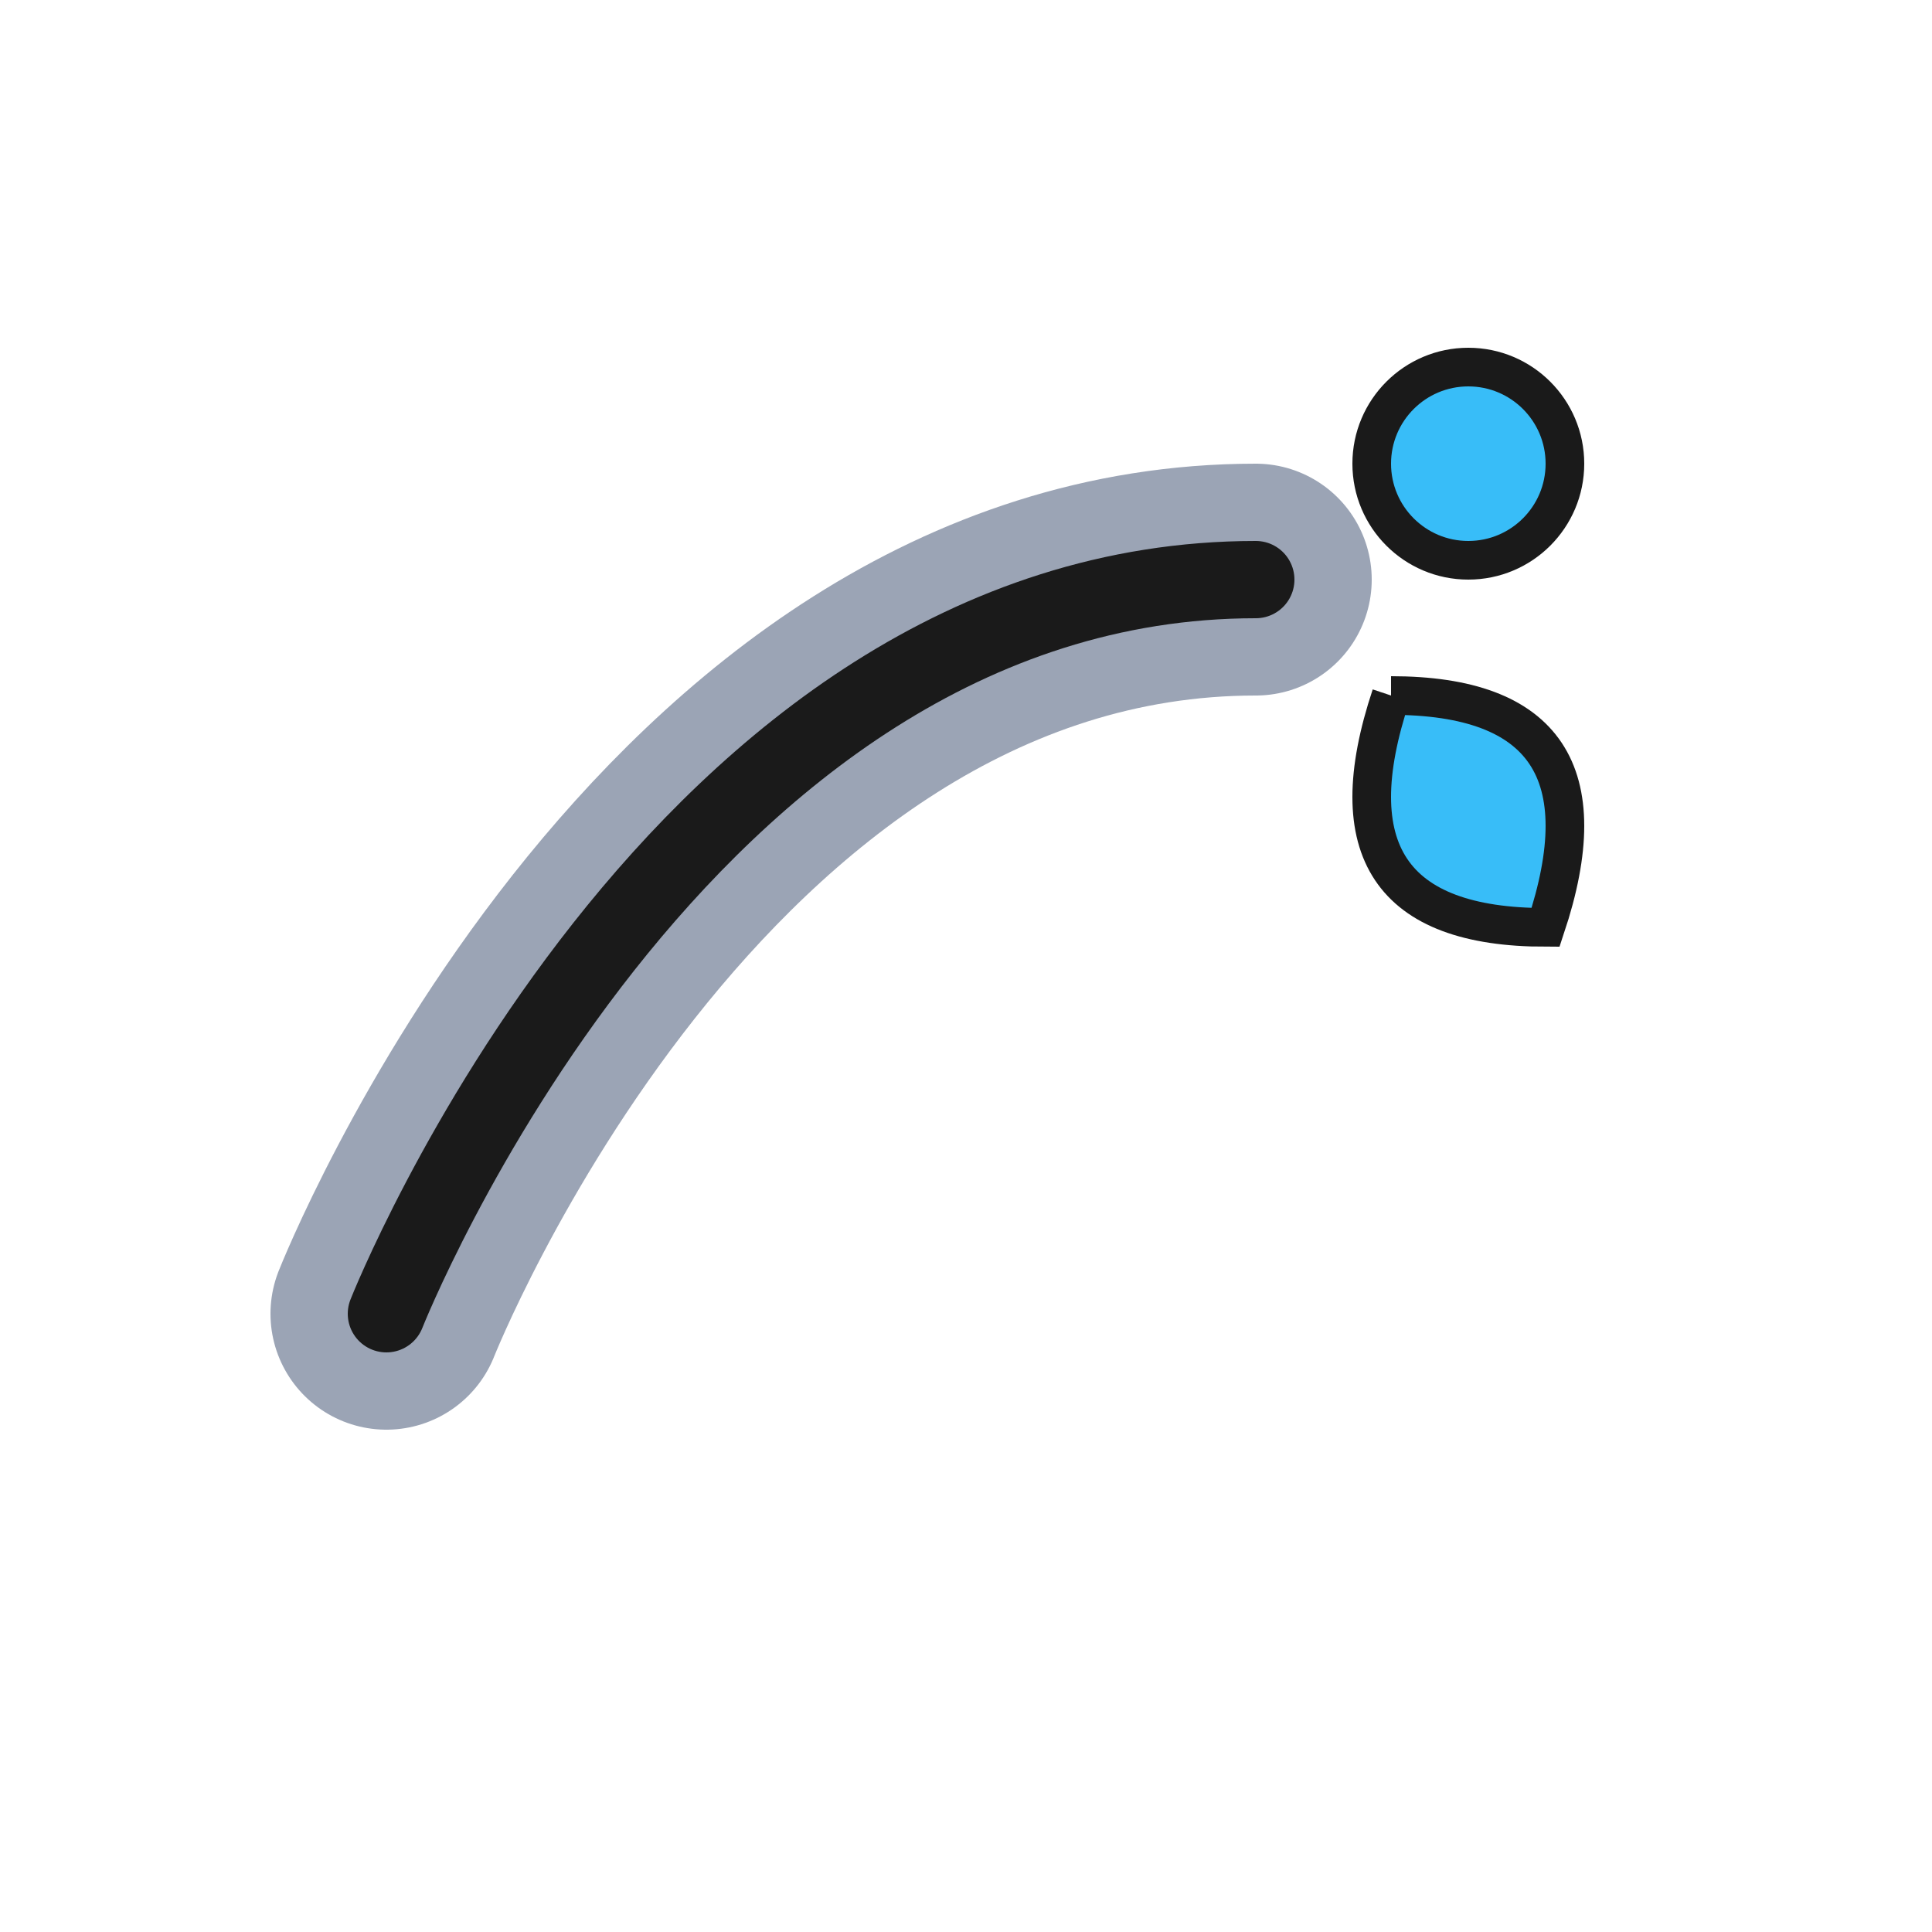
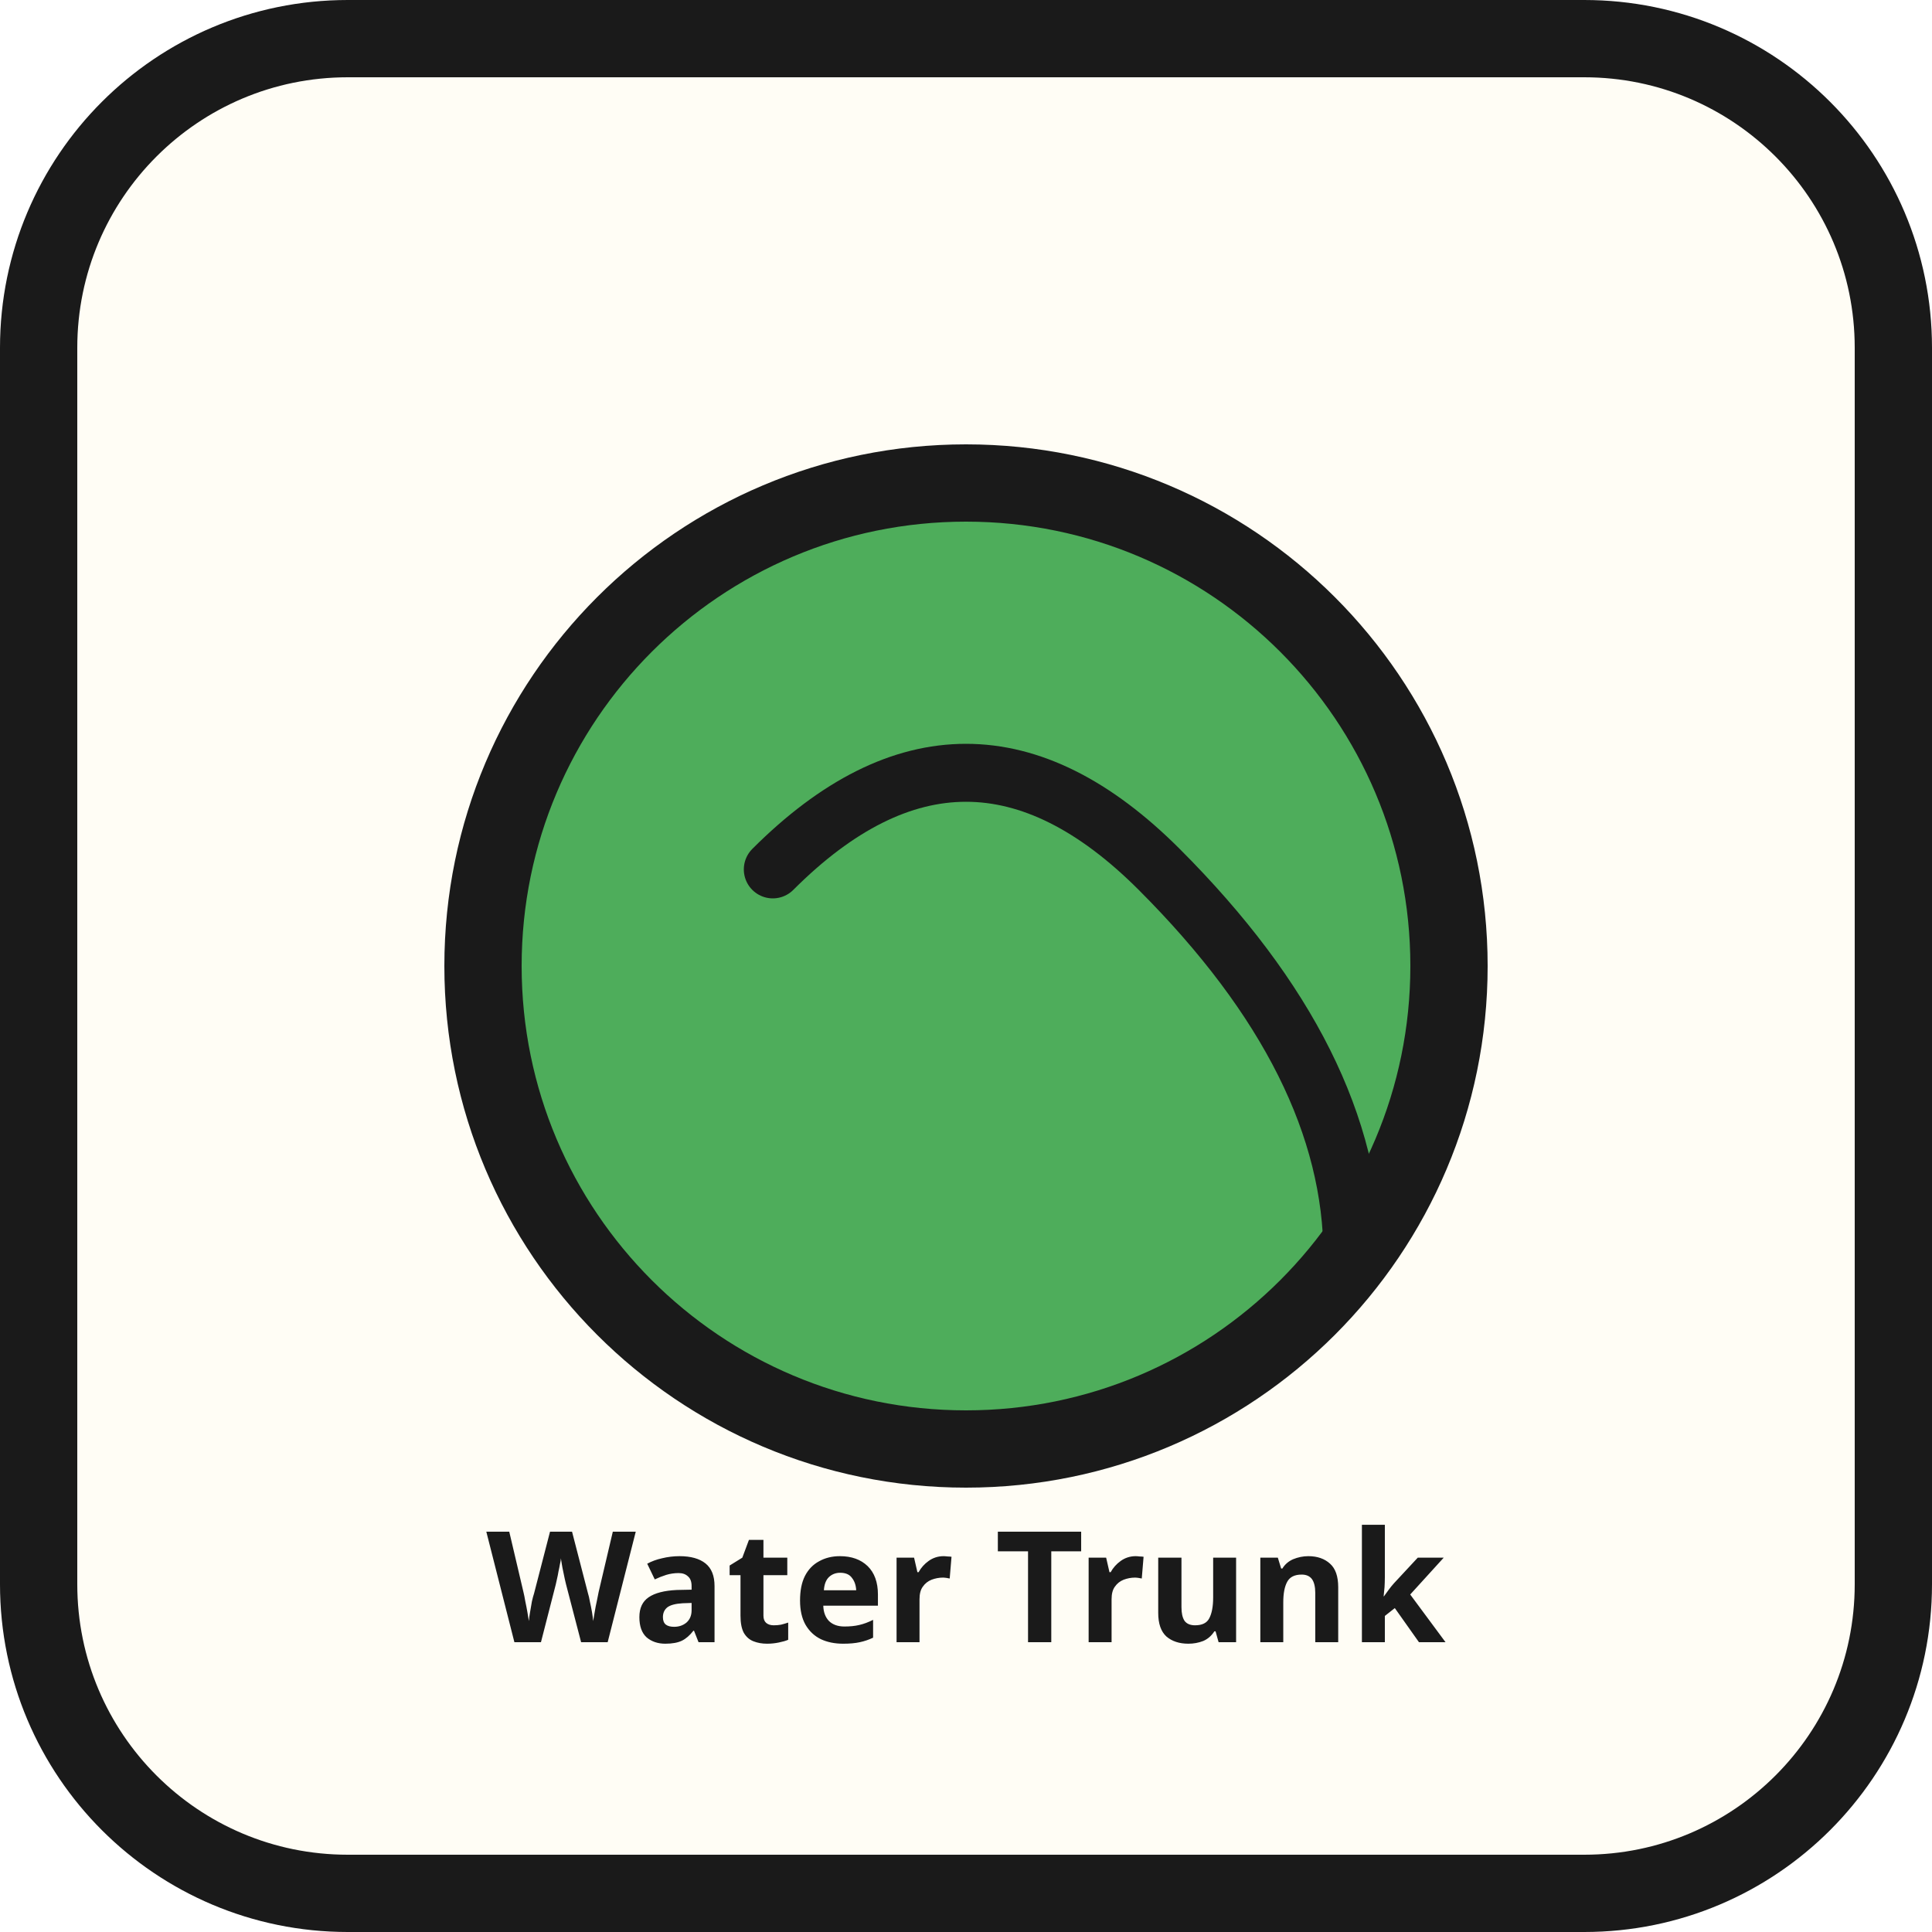
- <svg xmlns="http://www.w3.org/2000/svg" viewBox="0 0 100 100" width="100%" height="100%">
-   <path d="M20,68 C20,68 35,30 65,30" stroke="#9BA4B5" stroke-width="12" fill="none" stroke-linecap="round" />
-   <path d="M20,68 C20,68 35,30 65,30" stroke="#1A1A1A" stroke-width="4" fill="none" stroke-linecap="round" />
-   <circle cx="76" cy="24" r="5" fill="#38BDF8" stroke="#1A1A1A" stroke-width="2" />
-   <path d="M72,36 Q84,36 80,48 Q68,48 72,36" fill="#38BDF8" stroke="#1A1A1A" stroke-width="2" />
+ <svg xmlns="http://www.w3.org/2000/svg" viewBox="0 0 100 100" width="100" height="100">
+   <rect x="2" y="2" width="96" height="96" rx="16" fill="#FFFDF5" stroke="#1A1A1A" stroke-width="4" />
+   <circle cx="50" cy="50" r="25" fill="#4EAD5B" stroke="#1A1A1A" stroke-width="4" />
+   <path d="M 40 45 Q 50 35 60 45 T 70 65" fill="none" stroke="#1A1A1A" stroke-width="3" stroke-linecap="round" />
+   <text x="50" y="85" font-family="sans-serif" font-weight="bold" font-size="8" text-anchor="middle" fill="#1A1A1A">Water Trunk</text>
</svg>
